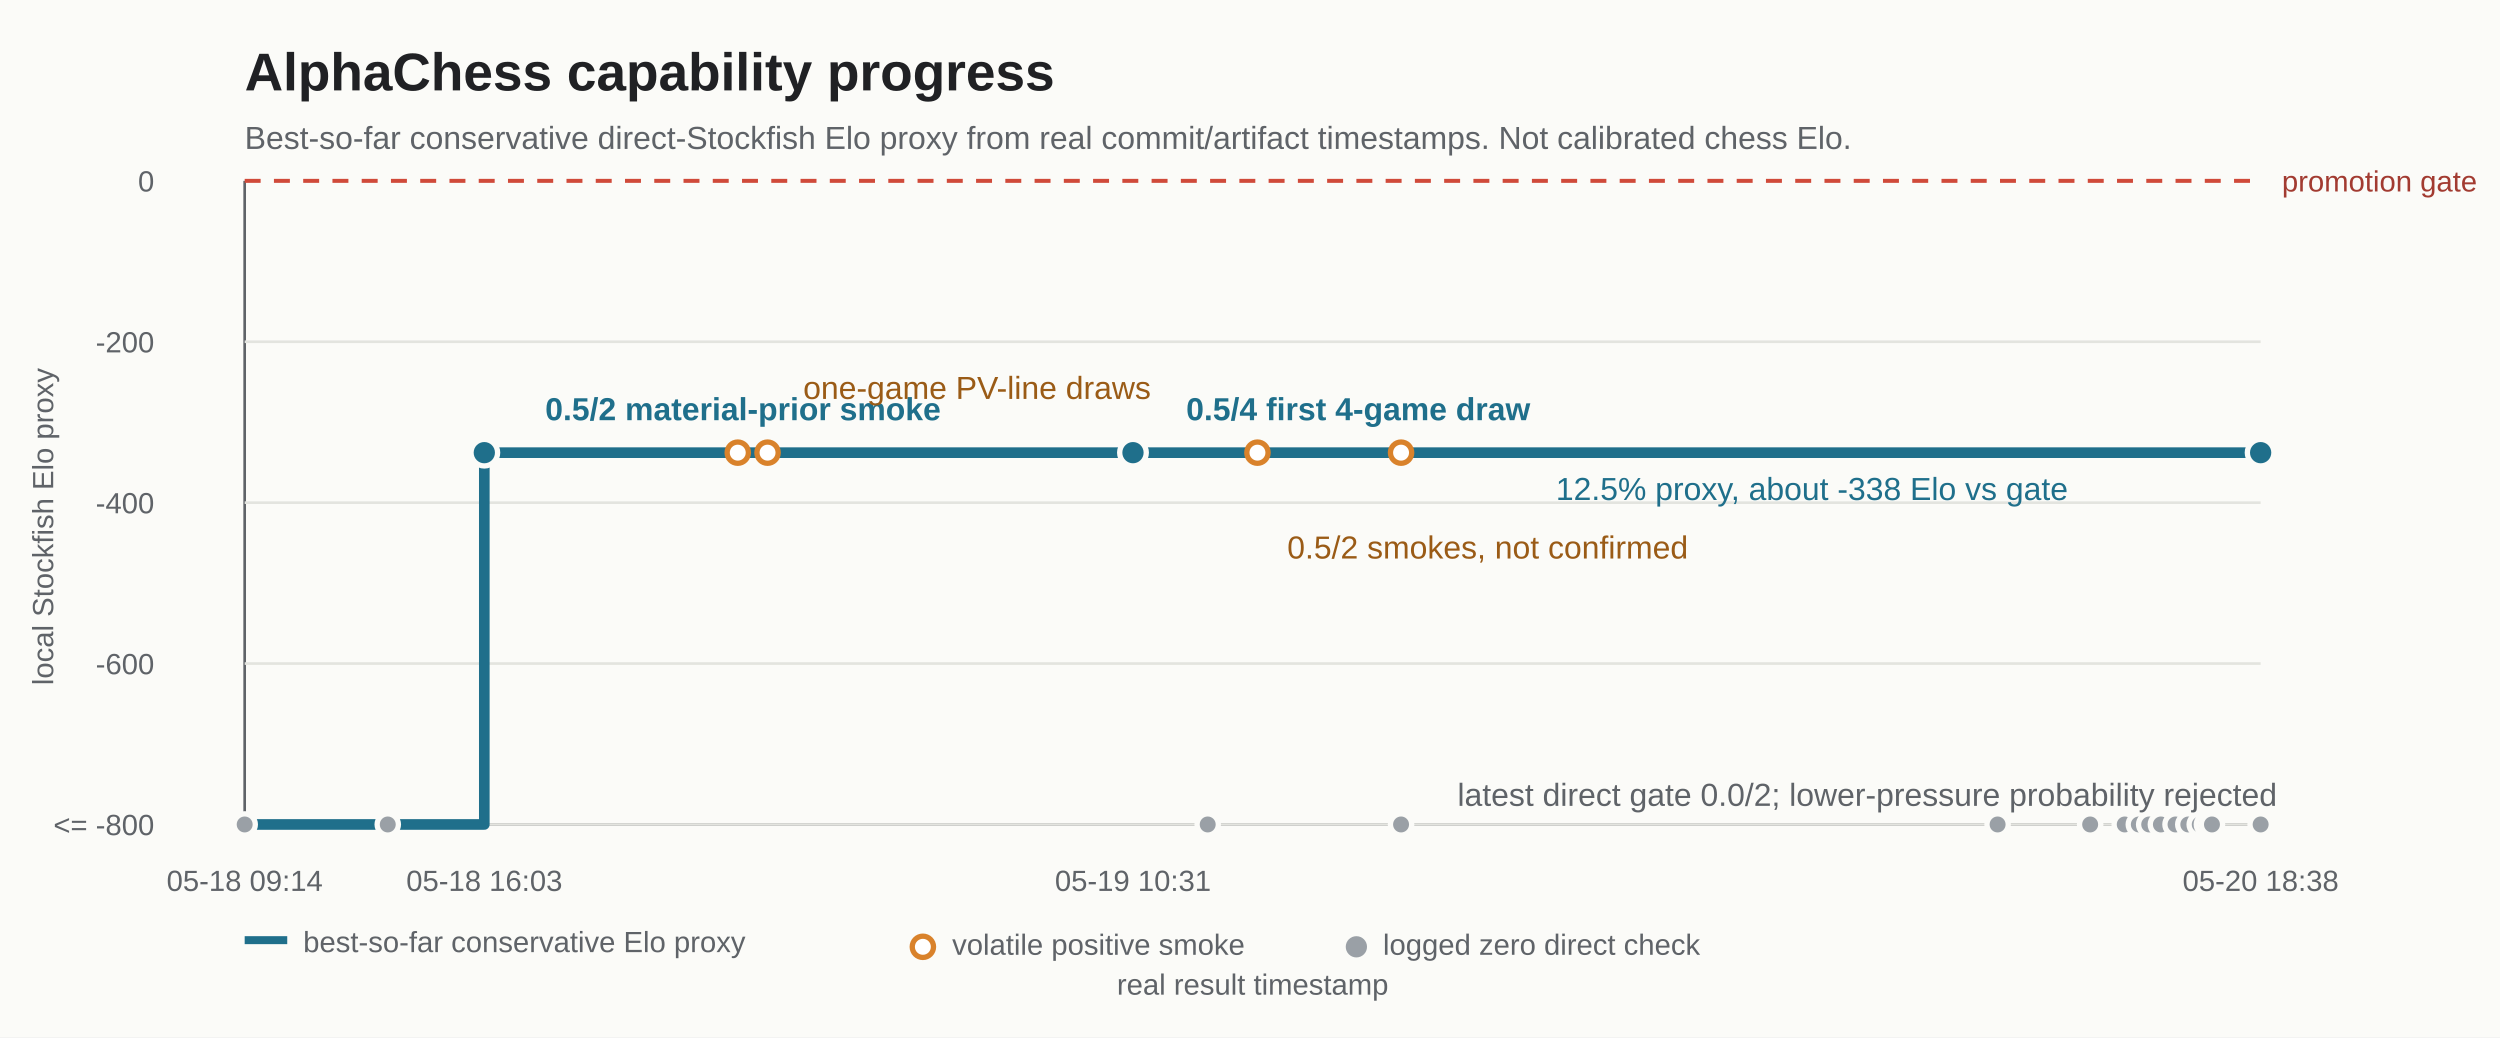
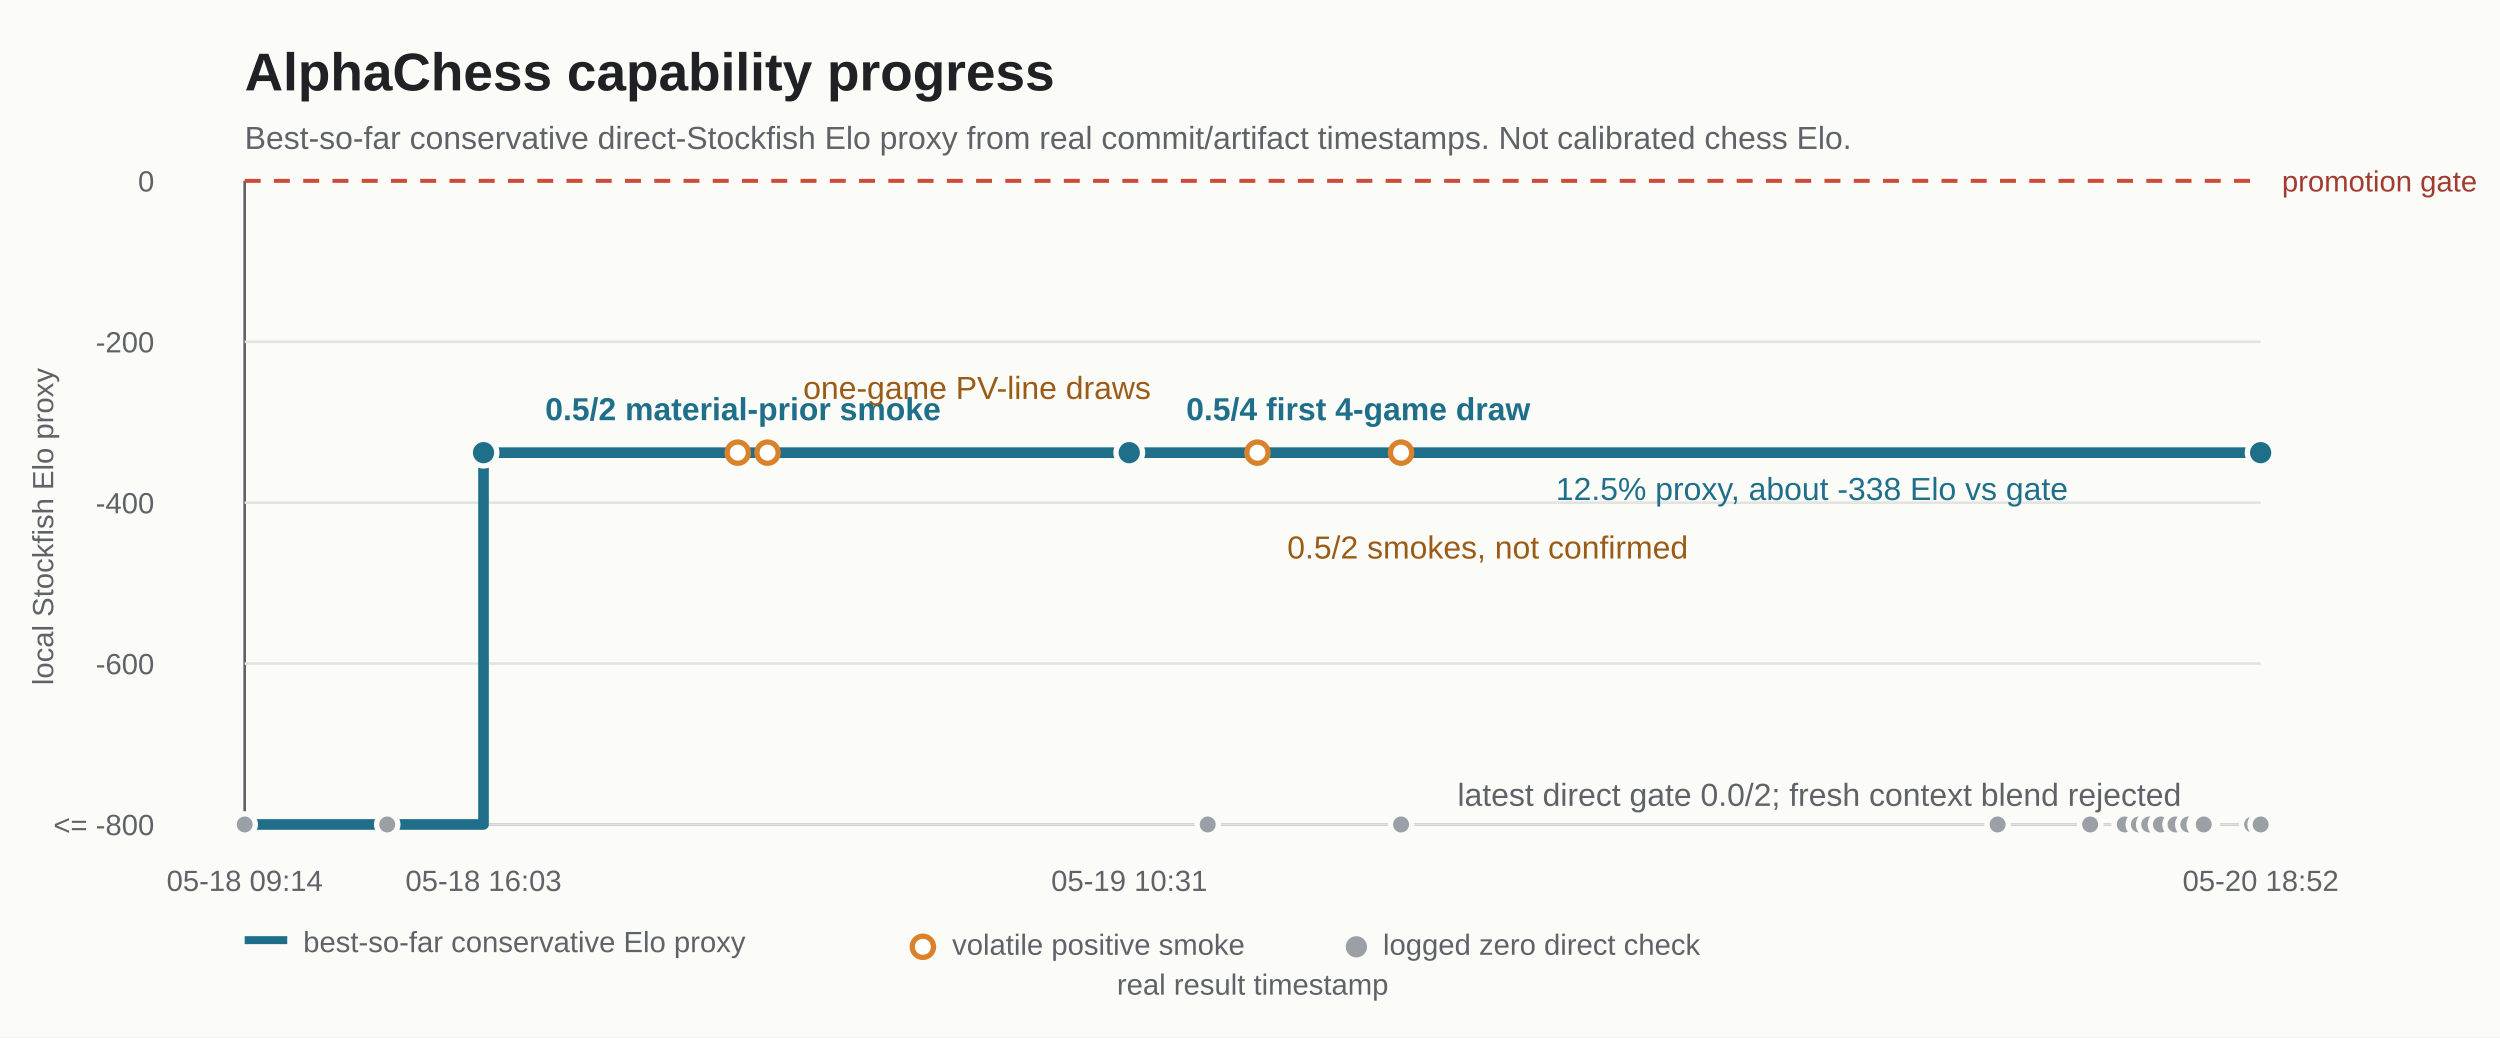
<svg xmlns="http://www.w3.org/2000/svg" width="940" height="390" viewBox="0 0 940 390" role="img" aria-labelledby="title desc">
  <rect width="940" height="390" fill="#fbfbf8" />
  <text x="92" y="34" font-family="Arial, sans-serif" font-size="20" font-weight="700" fill="#202124">AlphaChess capability progress</text>
  <text x="92" y="56" font-family="Arial, sans-serif" font-size="12" fill="#5f6368">Best-so-far conservative direct-Stockfish Elo proxy from real commit/artifact timestamps. Not calibrated chess Elo.</text>
  <g font-family="Arial, sans-serif" font-size="11" fill="#5f6368">
    <line x1="92" y1="68" x2="92" y2="310" stroke="#5f6368" stroke-width="1" />
    <line x1="92" y1="310" x2="850" y2="310" stroke="#5f6368" stroke-width="1" />
    <line x1="92" y1="68" x2="850" y2="68" stroke="#d04a3a" stroke-width="1.5" stroke-dasharray="6 5" />
    <line x1="92" y1="128.5" x2="850" y2="128.5" stroke="#e3e4df" stroke-width="1" />
    <line x1="92" y1="189" x2="850" y2="189" stroke="#e3e4df" stroke-width="1" />
    <line x1="92" y1="249.5" x2="850" y2="249.5" stroke="#e3e4df" stroke-width="1" />
    <line x1="92" y1="310" x2="850" y2="310" stroke="#e3e4df" stroke-width="1" />
    <text x="58" y="72" text-anchor="end">0</text>
    <text x="58" y="132.5" text-anchor="end">-200</text>
    <text x="58" y="193" text-anchor="end">-400</text>
    <text x="58" y="253.5" text-anchor="end">-600</text>
    <text x="58" y="314" text-anchor="end">&lt;= -800</text>
    <text x="858" y="72" fill="#a23b31">promotion gate</text>
    <text x="92" y="335" text-anchor="middle">05-18 09:14</text>
-     <text x="182.1" y="335" text-anchor="middle">05-18 16:03</text>
-     <text x="426.0" y="335" text-anchor="middle">05-19 10:31</text>
-     <text x="850" y="335" text-anchor="middle">05-20 18:38</text>
+     <text x="181.8" y="335" text-anchor="middle">05-18 16:03</text>
+     <text x="424.6" y="335" text-anchor="middle">05-19 10:31</text>
+     <text x="850" y="335" text-anchor="middle">05-20 18:52</text>
    <text x="471" y="374" text-anchor="middle">real result timestamp</text>
    <text x="20" y="198" text-anchor="middle" transform="rotate(-90 20 198)">local Stockfish Elo proxy</text>
  </g>
-   <path d="M 92 310 L 182.1 310 L 182.1 170.2 L 850 170.2" fill="none" stroke="#1f6f8b" stroke-width="4" stroke-linejoin="round" />
+   <path d="M 92 310 L 181.8 310 L 181.8 170.2 L 850 170.2" fill="none" stroke="#1f6f8b" stroke-width="4" stroke-linejoin="round" />
  <g fill="#9aa0a6" stroke="#fbfbf8" stroke-width="2">
    <circle cx="92" cy="310" r="4" />
-     <circle cx="145.8" cy="310" r="4" />
+     <circle cx="145.6" cy="310" r="4" />
    <circle cx="454.1" cy="310" r="4" />
    <circle cx="526.8" cy="310" r="4" />
    <circle cx="751.1" cy="310" r="4" />
    <circle cx="785.9" cy="310" r="4" />
    <circle cx="798.9" cy="310" r="4" />
    <circle cx="804.2" cy="310" r="4" />
    <circle cx="808.1" cy="310" r="4" />
    <circle cx="812.5" cy="310" r="4" />
    <circle cx="818.0" cy="310" r="4" />
    <circle cx="822.8" cy="310" r="4" />
    <circle cx="827.1" cy="310" r="4" />
    <circle cx="829.8" cy="310" r="4" />
-     <circle cx="831.7" cy="310" r="4" />
+     <circle cx="828.6" cy="310" r="4" />
+     <circle cx="846.8" cy="310" r="4" />
    <circle cx="850" cy="310" r="4" />
  </g>
  <g fill="#1f6f8b" stroke="#fbfbf8" stroke-width="2">
-     <circle cx="182.1" cy="170.2" r="5" />
-     <circle cx="426.0" cy="170.2" r="5" />
+     <circle cx="181.8" cy="170.2" r="5" />
+     <circle cx="424.6" cy="170.2" r="5" />
    <circle cx="850" cy="170.2" r="5" />
  </g>
  <g fill="#ffffff" stroke="#d9822b" stroke-width="2">
    <circle cx="277.4" cy="170.2" r="4" />
    <circle cx="288.6" cy="170.2" r="4" />
    <circle cx="472.8" cy="170.2" r="4" />
    <circle cx="526.8" cy="170.2" r="4" />
  </g>
  <g font-family="Arial, sans-serif" font-size="12" fill="#202124">
    <text x="205" y="158" font-weight="700" fill="#1f6f8b">0.5/2 material-prior smoke</text>
    <text x="446" y="158" font-weight="700" fill="#1f6f8b">0.5/4 first 4-game draw</text>
    <text x="585" y="188" fill="#1f6f8b">12.5% proxy, about -338 Elo vs gate</text>
    <text x="302" y="150" fill="#9a5b16">one-game PV-line draws</text>
    <text x="484" y="210" fill="#9a5b16">0.5/2 smokes, not confirmed</text>
-     <text x="548" y="303" fill="#5f6368">latest direct gate 0.0/2; lower-pressure probability rejected</text>
+     <text x="548" y="303" fill="#5f6368">latest direct gate 0.0/2; fresh context blend rejected</text>
  </g>
  <g font-family="Arial, sans-serif" font-size="11" fill="#5f6368">
    <rect x="92" y="352" width="16" height="3" fill="#1f6f8b" />
    <text x="114" y="358">best-so-far conservative Elo proxy</text>
    <circle cx="347" cy="356" r="4" fill="#ffffff" stroke="#d9822b" stroke-width="2" />
    <text x="358" y="359">volatile positive smoke</text>
    <circle cx="510" cy="356" r="4" fill="#9aa0a6" />
    <text x="520" y="359">logged zero direct check</text>
  </g>
</svg>
